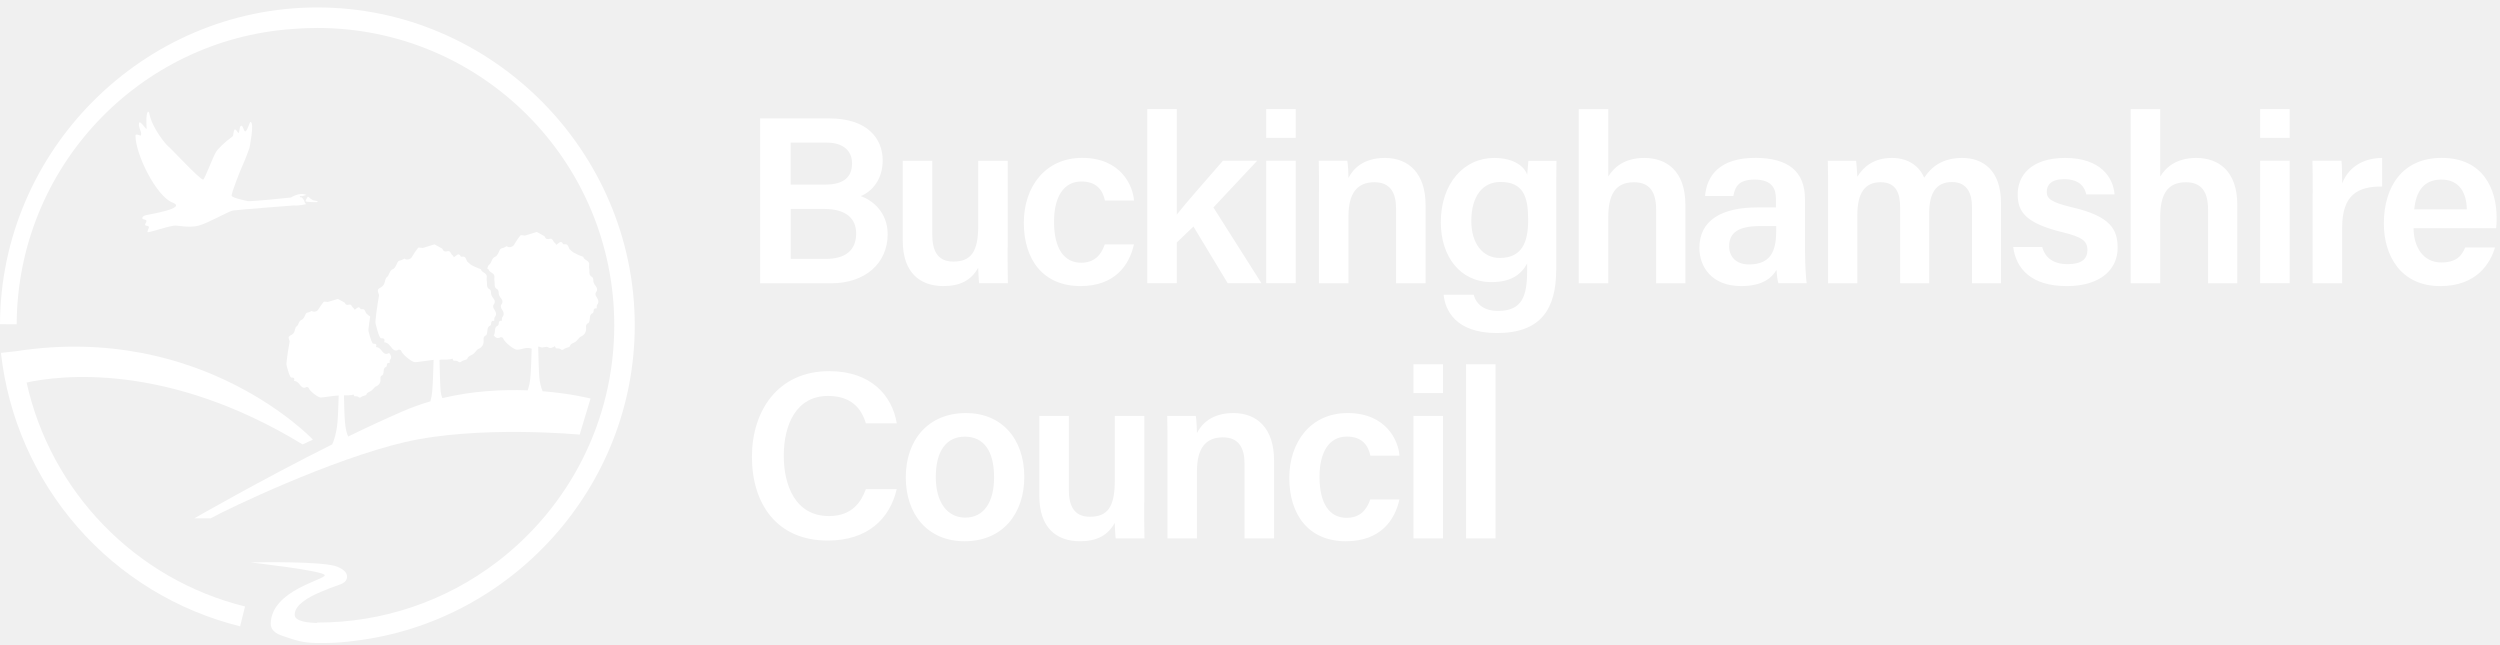
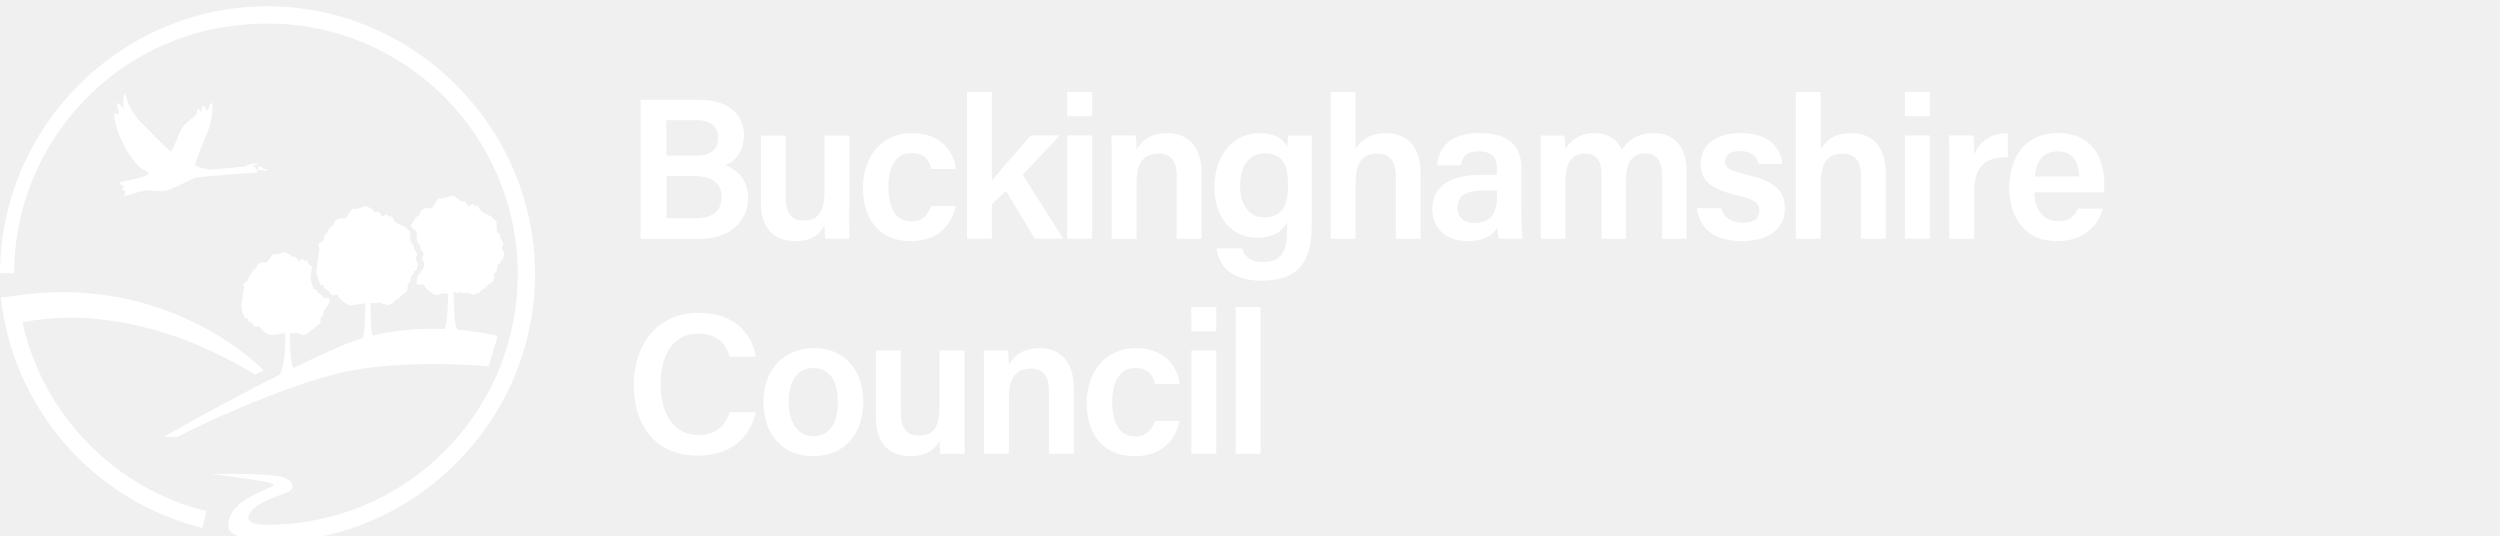
- <svg xmlns="http://www.w3.org/2000/svg" width="295" height="76" fill="none">
+ <svg xmlns="http://www.w3.org/2000/svg" width="148" viewBox="0 0 350 75" fill="none">
  <path fill="#fff" d="M89.703 13.971h8.137c4.494 0 6.316 2.357 6.316 4.95 0 2.222-1.21 3.65-2.582 4.217 1.323.476 3.17 1.856 3.17 4.5 0 3.455-2.693 5.79-6.653 5.79h-8.397V13.97h.009Zm7.67 7.81c2.274 0 3.169-.953 3.169-2.504 0-1.543-1.121-2.447-2.977-2.447H93.3v4.95h4.072ZM93.3 30.55h4.128c2.332 0 3.599-1.008 3.599-3.003 0-1.744-1.155-2.891-3.792-2.891h-3.928v5.895H93.3Zm25.598-1.348c0 1.407 0 3.06.032 4.216h-3.394c-.056-.394-.081-1.212-.112-1.825-.815 1.485-2.139 2.164-4.099 2.164-2.782 0-4.799-1.6-4.799-5.338v-9.443h3.485v8.74c0 1.687.507 3.15 2.467 3.15 2.105 0 2.953-1.155 2.953-4.24v-7.65h3.483v10.226h-.016Zm14.904-.363c-.531 2.415-2.216 4.918-6.313 4.918-4.325 0-6.678-3.038-6.678-7.48 0-4.19 2.499-7.648 6.879-7.648 4.605 0 6.01 3.32 6.122 5.033h-3.428c-.281-1.294-1.041-2.246-2.782-2.246-2.08 0-3.226 1.8-3.226 4.75 0 3.149 1.177 4.836 3.201 4.836 1.517 0 2.356-.871 2.782-2.163h3.446-.003Zm5.058-3.514c1.122-1.438 3.453-4.046 5.444-6.356h4.042l-5.163 5.509 5.669 8.94h-3.984l-4.041-6.687-1.964 1.88v4.807h-3.487V12.872h3.484v12.454Zm10.549-12.454h3.485v3.4h-3.484l-.001-3.4Zm0 6.098h3.485v14.449h-3.484V18.972l-.001-.002Zm6.234 3.626c0-1.236 0-2.527-.031-3.626h3.371c.081.395.138 1.575.138 2.027.507-1.01 1.685-2.36 4.3-2.36 2.837 0 4.798 1.859 4.798 5.566v9.225h-3.485v-8.831c0-1.8-.645-3.094-2.555-3.094-2.05 0-3.058 1.325-3.058 3.992v7.931h-3.485V22.594h.007v.002Zm27.988 9.223c0 4.637-1.798 7.481-6.993 7.481-4.968 0-6.122-2.788-6.291-4.524h3.541c.337 1.18 1.267 1.912 2.888 1.912 2.838 0 3.425-1.743 3.425-4.747v-.84c-.755 1.373-1.989 2.188-4.209 2.188-3.701 0-5.976-3.037-5.976-7.06 0-4.578 2.726-7.591 6.291-7.591 2.582 0 3.655 1.211 3.903 1.972.033-.478.113-1.374.137-1.63h3.316c-.023 1.12-.023 2.752-.023 4.158v8.681h-.009Zm-6.678-1.38c2.637 0 3.37-1.826 3.37-4.5 0-2.728-.563-4.466-3.283-4.466-2.047 0-3.425 1.631-3.425 4.612 0 2.674 1.37 4.354 3.338 4.354Zm12.824-17.567v7.956c.67-1.067 1.878-2.19 4.266-2.19 2.556 0 4.832 1.487 4.832 5.54v9.25h-3.453v-8.715c0-2.085-.783-3.206-2.613-3.206-2.354 0-3.032 1.687-3.032 4.158v7.763h-3.485v-20.55h3.485v-.008.002Zm23.22 17.01c0 1.348.114 3.173.194 3.537h-3.34c-.113-.306-.193-1.041-.225-1.575-.509.871-1.548 1.914-4.187 1.914-3.45 0-4.911-2.278-4.911-4.5 0-3.263 2.614-4.781 6.847-4.781h2.185v-.985c0-1.121-.361-2.3-2.523-2.3-1.912 0-2.3.872-2.5 1.937h-3.341c.196-2.357 1.688-4.523 5.978-4.499 3.759.025 5.814 1.52 5.814 4.894v6.356h.009v.002Zm-3.396-3.206h-1.887c-2.558 0-3.676.758-3.676 2.389 0 1.181.78 2.141 2.331 2.141 2.862 0 3.225-1.97 3.225-4.102v-.43h.007v.002Zm6.113-3.992c0-1.236 0-2.503-.031-3.707h3.339c.055.364.111 1.27.145 1.883.702-1.155 1.911-2.222 4.073-2.222 2.048 0 3.282 1.067 3.815 2.334.814-1.235 2.105-2.334 4.492-2.334 2.468 0 4.572 1.487 4.572 5.316v9.474h-3.426v-9.056c0-1.437-.508-2.89-2.356-2.89-1.91 0-2.693 1.348-2.693 3.683v8.263h-3.428v-8.944c0-1.6-.42-2.981-2.3-2.981-1.878 0-2.749 1.294-2.749 3.877v8.044h-3.453v-10.74Zm25.27 6.463c.339 1.292 1.346 2.025 3 2.025 1.685 0 2.331-.645 2.331-1.653 0-1.1-.646-1.551-2.919-2.11-4.518-1.097-5.308-2.503-5.308-4.498 0-2.108 1.484-4.273 5.612-4.273 4.156 0 5.67 2.302 5.816 4.305h-3.338c-.139-.679-.621-1.8-2.614-1.8-1.572 0-2.048.735-2.048 1.485 0 .816.508 1.237 2.943 1.826 4.662 1.065 5.421 2.674 5.421 4.806 0 2.415-1.88 4.5-6.009 4.5-4.187 0-5.976-2.053-6.315-4.613h3.428Zm13.919-16.275v7.956c.671-1.067 1.88-2.19 4.267-2.19 2.558 0 4.831 1.487 4.831 5.54v9.25h-3.452v-8.715c0-2.085-.78-3.206-2.613-3.206-2.362 0-3.033 1.687-3.033 4.158v7.763h-3.482v-20.55h3.482v-.008.002Zm11.792 0h3.485v3.4h-3.485v-3.4Zm0 6.098h3.485v14.449h-3.485V18.97Zm6.205 3.91c0-1.632 0-2.843-.034-3.91h3.426c.057.337.082 1.687.082 2.674.677-1.744 2.274-2.982 4.717-3.006v3.377c-2.918-.032-4.717 1.008-4.717 4.862v6.55h-3.484V22.88h.01Zm11.903 4.045c0 2.164 1.096 4.047 3.258 4.047 1.856 0 2.443-.848 2.838-1.769h3.509c-.531 1.8-2.104 4.557-6.461 4.557-4.66 0-6.653-3.604-6.653-7.369 0-4.464 2.274-7.76 6.823-7.76 4.855 0 6.484 3.626 6.484 7.059 0 .476 0 .815-.056 1.235h-9.742Zm6.282-2.222c-.033-1.938-.87-3.511-2.999-3.511-2.14 0-3.002 1.462-3.203 3.511h6.202Zm-185.269 33.01c-.814 3.514-3.45 6.075-8.137 6.075-6.032 0-8.951-4.361-8.951-9.894 0-5.314 2.975-10.097 9.12-10.097 4.943 0 7.437 2.893 7.968 6.155h-3.645c-.507-1.712-1.685-3.23-4.467-3.23-3.736 0-5.219 3.375-5.219 7.06 0 3.455 1.348 7.115 5.33 7.115 2.839 0 3.849-1.802 4.356-3.175h3.645v-.01Zm15.051-1.436c0 4.305-2.524 7.591-7.05 7.591-4.379 0-6.935-3.206-6.935-7.537 0-4.384 2.612-7.59 7.106-7.59 4.184 0 6.879 3.011 6.879 7.536Zm-10.444.022c0 2.925 1.321 4.781 3.482 4.781 2.187 0 3.396-1.824 3.396-4.747 0-3.118-1.209-4.806-3.45-4.806-2.138 0-3.428 1.631-3.428 4.772Zm24.591 3.013c0 1.406 0 3.062.032 4.217h-3.396c-.057-.396-.081-1.211-.113-1.826-.814 1.487-2.136 2.165-4.097 2.165-2.782 0-4.799-1.599-4.799-5.34v-9.45h3.483v8.75c0 1.687.51 3.15 2.469 3.15 2.105 0 2.951-1.156 2.951-4.25v-7.65h3.485v10.234h-.015Zm2.749-6.605c0-1.238 0-2.53-.032-3.627h3.369c.084.394.14 1.575.14 2.025.508-1.008 1.685-2.364 4.298-2.364 2.839 0 4.799 1.856 4.799 5.563v9.225h-3.483v-8.827c0-1.802-.648-3.094-2.557-3.094-2.051 0-3.057 1.324-3.057 3.99v7.931h-3.482V52.707h.005Zm27.366 6.242c-.531 2.415-2.219 4.92-6.316 4.92-4.323 0-6.675-3.038-6.675-7.482 0-4.19 2.499-7.646 6.879-7.646 4.605 0 6.007 3.319 6.121 5.03h-3.428c-.282-1.291-1.041-2.253-2.784-2.253-2.079 0-3.223 1.802-3.223 4.75 0 3.15 1.174 4.837 3.201 4.837 1.516 0 2.353-.872 2.782-2.164h3.443v.008Zm1.661-15.968h3.484v3.401h-3.482l-.002-3.401Zm0 6.1h3.484v14.448h-3.482V49.08l-.002.001Zm9.687-6.1h-3.484v20.548h3.483l.001-20.548ZM37.447.878C16.945.878.064 17.734 0 38.256l1.968.01C2.048 19.792 16.372 4.696 34.51 3.421a35.388 35.388 0 0 1 2.936-.122c19.35 0 35.036 15.71 35.036 35.085 0 11.397-5.428 21.518-13.824 27.92a34.852 34.852 0 0 1-21.202 7.158h-.034v.049c-1.032-.025-2.629-.17-2.646-.953-.015-.647.476-1.172.951-1.543.637-.5 1.388-.857 2.131-1.172.71-.305 1.434-.581 2.168-.84.236-.068.456-.183.646-.337a.828.828 0 0 0 .188-1.003c-.212-.389-.656-.614-1.043-.784-1.573-.67-9.235-.533-10.193-.516h-.098c.032.008 8.782.984 8.79 1.519.018.54-6.257 1.768-6.37 5.668-.033 1.06 1.12 1.39 1.564 1.543 1.541.525 2.227.743 3.824.784h.91a27.426 27.426 0 0 0 3.67-.266c18.47-2.237 32.987-18.165 32.987-37.227C74.894 17.81 57.989.878 37.447.878Z" />
  <path fill="#fff" d="m35.706 52.44 1.217-.566S23.89 38.046 1.92 41.44l-1.807.2a37.539 37.539 0 0 0 9.05 20.572 37.452 37.452 0 0 0 19.17 11.697l.58-2.344C15.923 68.36 5.986 57.983 3.14 45.141c3.782-.833 16.477-2.505 32.568 7.3h-.002Z" />
  <path fill="#fff" d="M70.323 34.928c-.066-.103-.075-.338-.01-.418.225-.276.169-.518-.015-.75-.177-.22-.307-.447-.29-.752.008-.113-.075-.3-.163-.34-.314-.16-.305-.436-.297-.734.007-.203-.073-.42-.032-.615.12-.599-.556-.565-.678-.975-.017-.059-.13-.083-.202-.115-.015-.01-.049 0-.064-.01-.28-.127-.573-.232-.848-.393-.193-.113-.347-.283-.524-.43-.242-.58-.266-.598-.734-.573-.306-.589-.556-.049-.837.066-.056-.081-.09-.195-.163-.235-.217-.131-.242-.566-.571-.476-.283.071-.485.064-.605-.244-.024-.056-.105-.096-.163-.13-.241-.136-.483-.265-.79-.434-.434.137-.959.29-1.378.427-.251-.007-.493-.088-.558-.015a8.64 8.64 0 0 0-.749 1.114c-.161.266-.661.364-.856.154-.178.08-.337.202-.507.225-.217.034-.283.146-.37.34-.113.258-.267.6-.486.678-.451.178-.387.712-.734.97-.112.08-.153.258-.2.444.063.031.152.056.16.097.113.413.791.379.677.977-.04.193.034.413.034.613-.01.3-.017.574.305.735.09.049.168.225.163.34-.017.307.12.524.29.742.185.235.241.478.015.752-.064.08-.056.315.01.42.2.34.458.647.111 1.067-.065.08-.031.259-.048.412-.273-.056-.37.088-.37.355 0 .073-.057.185-.113.21-.363.153-.315.493-.348.798-.015.122-.064.291-.137.34.178.225.436.468.814.225.056-.038.276.05.3.114.112.43 1.29 1.382 1.66 1.365.574-.024 1.13-.371 1.718-.12-.032 1.106-.088 2.73-.162 3.456a5.96 5.96 0 0 1-.314 1.455c-2.927-.113-6.443.056-10.073.918a2.883 2.883 0 0 1-.193-.806c-.073-.8-.112-2.649-.137-3.707.064 0 .144-.024.217-.032.161-.009 1.017.047 1.307-.121l.12.243c.22.03.42-.009.524.087.178.153.283.138.444 0 .097-.08.251-.105.37-.162.106-.039.276-.063.3-.144.113-.371.476-.38.703-.566.136-.113.249-.259.37-.388.056-.057.096-.137.169-.17.483-.202.734-.548.678-1.113-.025-.234.031-.42.273-.525.01 0 .01-.01.017-.01.073-.056.121-.224.136-.337.042-.307-.007-.647.349-.8.056-.025.112-.137.112-.21 0-.267.096-.404.37-.357.018-.16-.016-.33.05-.412.337-.41.08-.718-.122-1.065-.064-.105-.073-.338-.008-.42.225-.274.169-.517-.017-.75-.168-.22-.305-.437-.29-.745.01-.112-.073-.3-.168-.337-.315-.163-.307-.437-.3-.737 0-.2-.071-.42-.032-.613.113-.598-.556-.566-.678-.977-.015-.049-.097-.073-.16-.097-.008-.008-.025-.008-.032-.017-.017-.008-.049 0-.066-.008-.28-.13-.57-.234-.846-.393-.193-.115-.347-.286-.524-.432-.244-.58-.266-.596-.734-.572-.307-.588-.556-.048-.84.064-.055-.08-.087-.193-.16-.232-.217-.132-.234-.567-.564-.478-.282.075-.485.065-.606-.242-.023-.057-.105-.098-.161-.13-.242-.137-.491-.266-.79-.435-.435.137-.96.29-1.379.428-.25-.008-.492-.09-.558-.017a8.69 8.69 0 0 0-.749 1.116c-.162.266-.67.361-.855.153-.178.081-.337.201-.508.225-.219.032-.282.147-.37.34-.113.258-.268.598-.485.678-.452.179-.395.711-.734.97-.193.144-.186.557-.322.816a.975.975 0 0 1-.412.395c-.3.146-.378.266-.266.606.032.112.097.225.088.331-.049.372-.137.743-.185 1.114-.008.025-.008.056-.008.08-.088.607-.178 1.212-.225 1.82-.018.232.056.483.12.718.105.379.346 1.309.541 1.309.281 0 .515.039.362.468.363.032.548.233.767.501.186.232.46.686.937.379.031-.017.095-.008.159.017.065.022.13.063.138.095.112.43 1.29 1.382 1.661 1.365.412-.015 1.46-.202 2.178-.274-.032 1.09-.089 2.963-.169 3.763a6.6 6.6 0 0 1-.21 1.131 28.177 28.177 0 0 0-3.299 1.187c-2.155.943-4.29 1.931-6.403 2.964-.146-.307-.3-.815-.38-1.68-.064-.686-.105-2.317-.12-3.181.152-.008.88.04 1.12-.105.056.105.097.178.104.21.188.024.363-.008.453.073.152.13.242.112.386 0 .09-.073.22-.09.324-.137.088-.034.242-.056.257-.122.104-.308.412-.315.604-.476.113-.098.21-.22.324-.323.049-.049.088-.122.145-.139.419-.168.636-.459.59-.928-.025-.195.024-.347.233-.437.073-.032.113-.193.13-.3.031-.257-.01-.54.297-.669.049-.024.098-.12.098-.176 0-.227.08-.34.322-.29.016-.14-.017-.276.04-.35.257-.305.12-.54-.04-.783-.056-.015-.113-.032-.137-.015-.412.249-.655-.13-.807-.315-.185-.225-.347-.396-.661-.42.13-.357-.066-.389-.315-.389-.168 0-.38-.783-.468-1.098-.056-.193-.121-.403-.105-.606.05-.508.122-1.009.203-1.519-.01-.007-.017-.007-.025-.007-.168-.088-.307-.244-.45-.364-.212-.484-.227-.5-.637-.476-.268-.493-.478-.04-.727.056-.049-.071-.08-.161-.138-.193-.193-.105-.2-.469-.491-.405-.244.056-.42.056-.524-.2-.017-.05-.09-.081-.139-.106-.21-.112-.42-.224-.685-.363-.378.112-.831.25-1.193.356-.219-.01-.429-.083-.485-.01-.241.291-.451.606-.653.93-.137.226-.573.306-.742.13-.153.064-.29.169-.444.185-.192.023-.243.12-.322.282-.097.22-.224.5-.411.574-.394.146-.337.598-.637.808-.168.122-.161.459-.28.686a.806.806 0 0 1-.366.332c-.258.12-.33.225-.234.5.034.089.09.194.075.274-.041.315-.114.623-.163.938a26.88 26.88 0 0 0-.21 1.582c-.017.195.049.405.105.606.088.315.3 1.098.468 1.098.25 0 .444.032.315.389.314.031.475.193.66.42.162.193.403.573.806.315.05-.032.243.039.26.097.096.356 1.12 1.155 1.442 1.138.404-.017 1.501-.21 2.106-.243-.032.898-.073 2.536-.146 3.224-.129 1.276-.402 2.091-.62 2.55-8.395 4.193-16.269 8.725-16.269 8.725h1.929c2-1.123 14.275-6.986 22.936-8.998 8.664-2.012 20.608-.881 20.608-.881l1.282-4.257s-2.241-.588-5.654-.862a5.328 5.328 0 0 1-.386-1.609c-.073-.782-.112-2.591-.137-3.656.133.012.263.044.386.094.08.033.178-.016.275-.023.161-.01.363-.08.476-.01.307.203.548.057.831-.112l.12.251c.21.032.412-.009.524.081.178.154.283.137.444 0 .105-.08.25-.105.37-.161.106-.042.276-.066.3-.146.113-.372.476-.38.7-.565.14-.112.251-.258.373-.388.056-.056.096-.137.169-.169.485-.202.734-.551.678-1.115-.025-.235.031-.413.273-.525.082-.042.138-.225.153-.357.042-.305-.007-.645.347-.798.056-.025.112-.137.112-.21 0-.267.1-.404.373-.357.016-.16-.017-.33.048-.412.322-.403.064-.709-.136-1.05ZM37.48 23.758c-.032-.063-.379-.07-.564-.136a3.13 3.13 0 0 1-.453-.332s-.096-.08-.13-.08c-.039 0-.329.477-.256.541.071.056.29.088.571.088.251.01.646.034.8 0 .032-.024.048-.049.032-.08Z" />
  <path fill="#fff" d="M35.972 23.903c-.024-.047-.041-.103-.056-.152a1.351 1.351 0 0 0-.024-.088 1.36 1.36 0 0 0-.315-.388.152.152 0 0 1-.056.015c-.075.01-.131-.023-.139-.064-.007-.049.049-.088.122-.097a.13.13 0 0 1 .112.031l.541-.16a1.541 1.541 0 0 0-.677-.106c-.427.025-.856.235-1.146.405a.286.286 0 0 1-.08.015c-.25.041-4.687.478-4.985.42-.305-.056-1.822-.379-1.928-.62-.104-.235 1.113-3.231 1.203-3.41.427-.92.886-2.229.886-2.229s.63-2.972.131-3.093c-.1-.025-.331.945-.58 1.115-.227.152-.293-.873-.59-.622-.163.137-.131 1.074-.324.75-.573-.96-.476.356-.605.453-.976.711-1.814 1.551-1.985 1.881-.412.671-1.329 3.24-1.516 3.233-.393-.01-3.885-3.788-4.129-3.943-.234-.162-1.902-2.164-2.21-3.844-.08-.437-.46-.428-.321 1.777.015.274-.79-1.106-.895-.647-.122.533.393 1.034.217 1.446-.032.08-.637-.274-.637.008 0 2.263 2.49 7.198 4.363 7.908 1.872.71-3.024 1.43-3.275 1.534-.249.105-.434.379-.105.452.712.112-.056.542.21.727.137.032.29.04.38.137.088.13-.268.59-.122.655.145.063 2.266-.679 3.122-.777.419-.047 1.75.3 2.88 0 1.128-.298 3.53-1.695 4.04-1.783.507-.09 7.194-.6 7.194-.6.59.056 1.323-.12 1.484-.168-.056.009-.13-.057-.187-.17l.002-.001Z" />
</svg>
